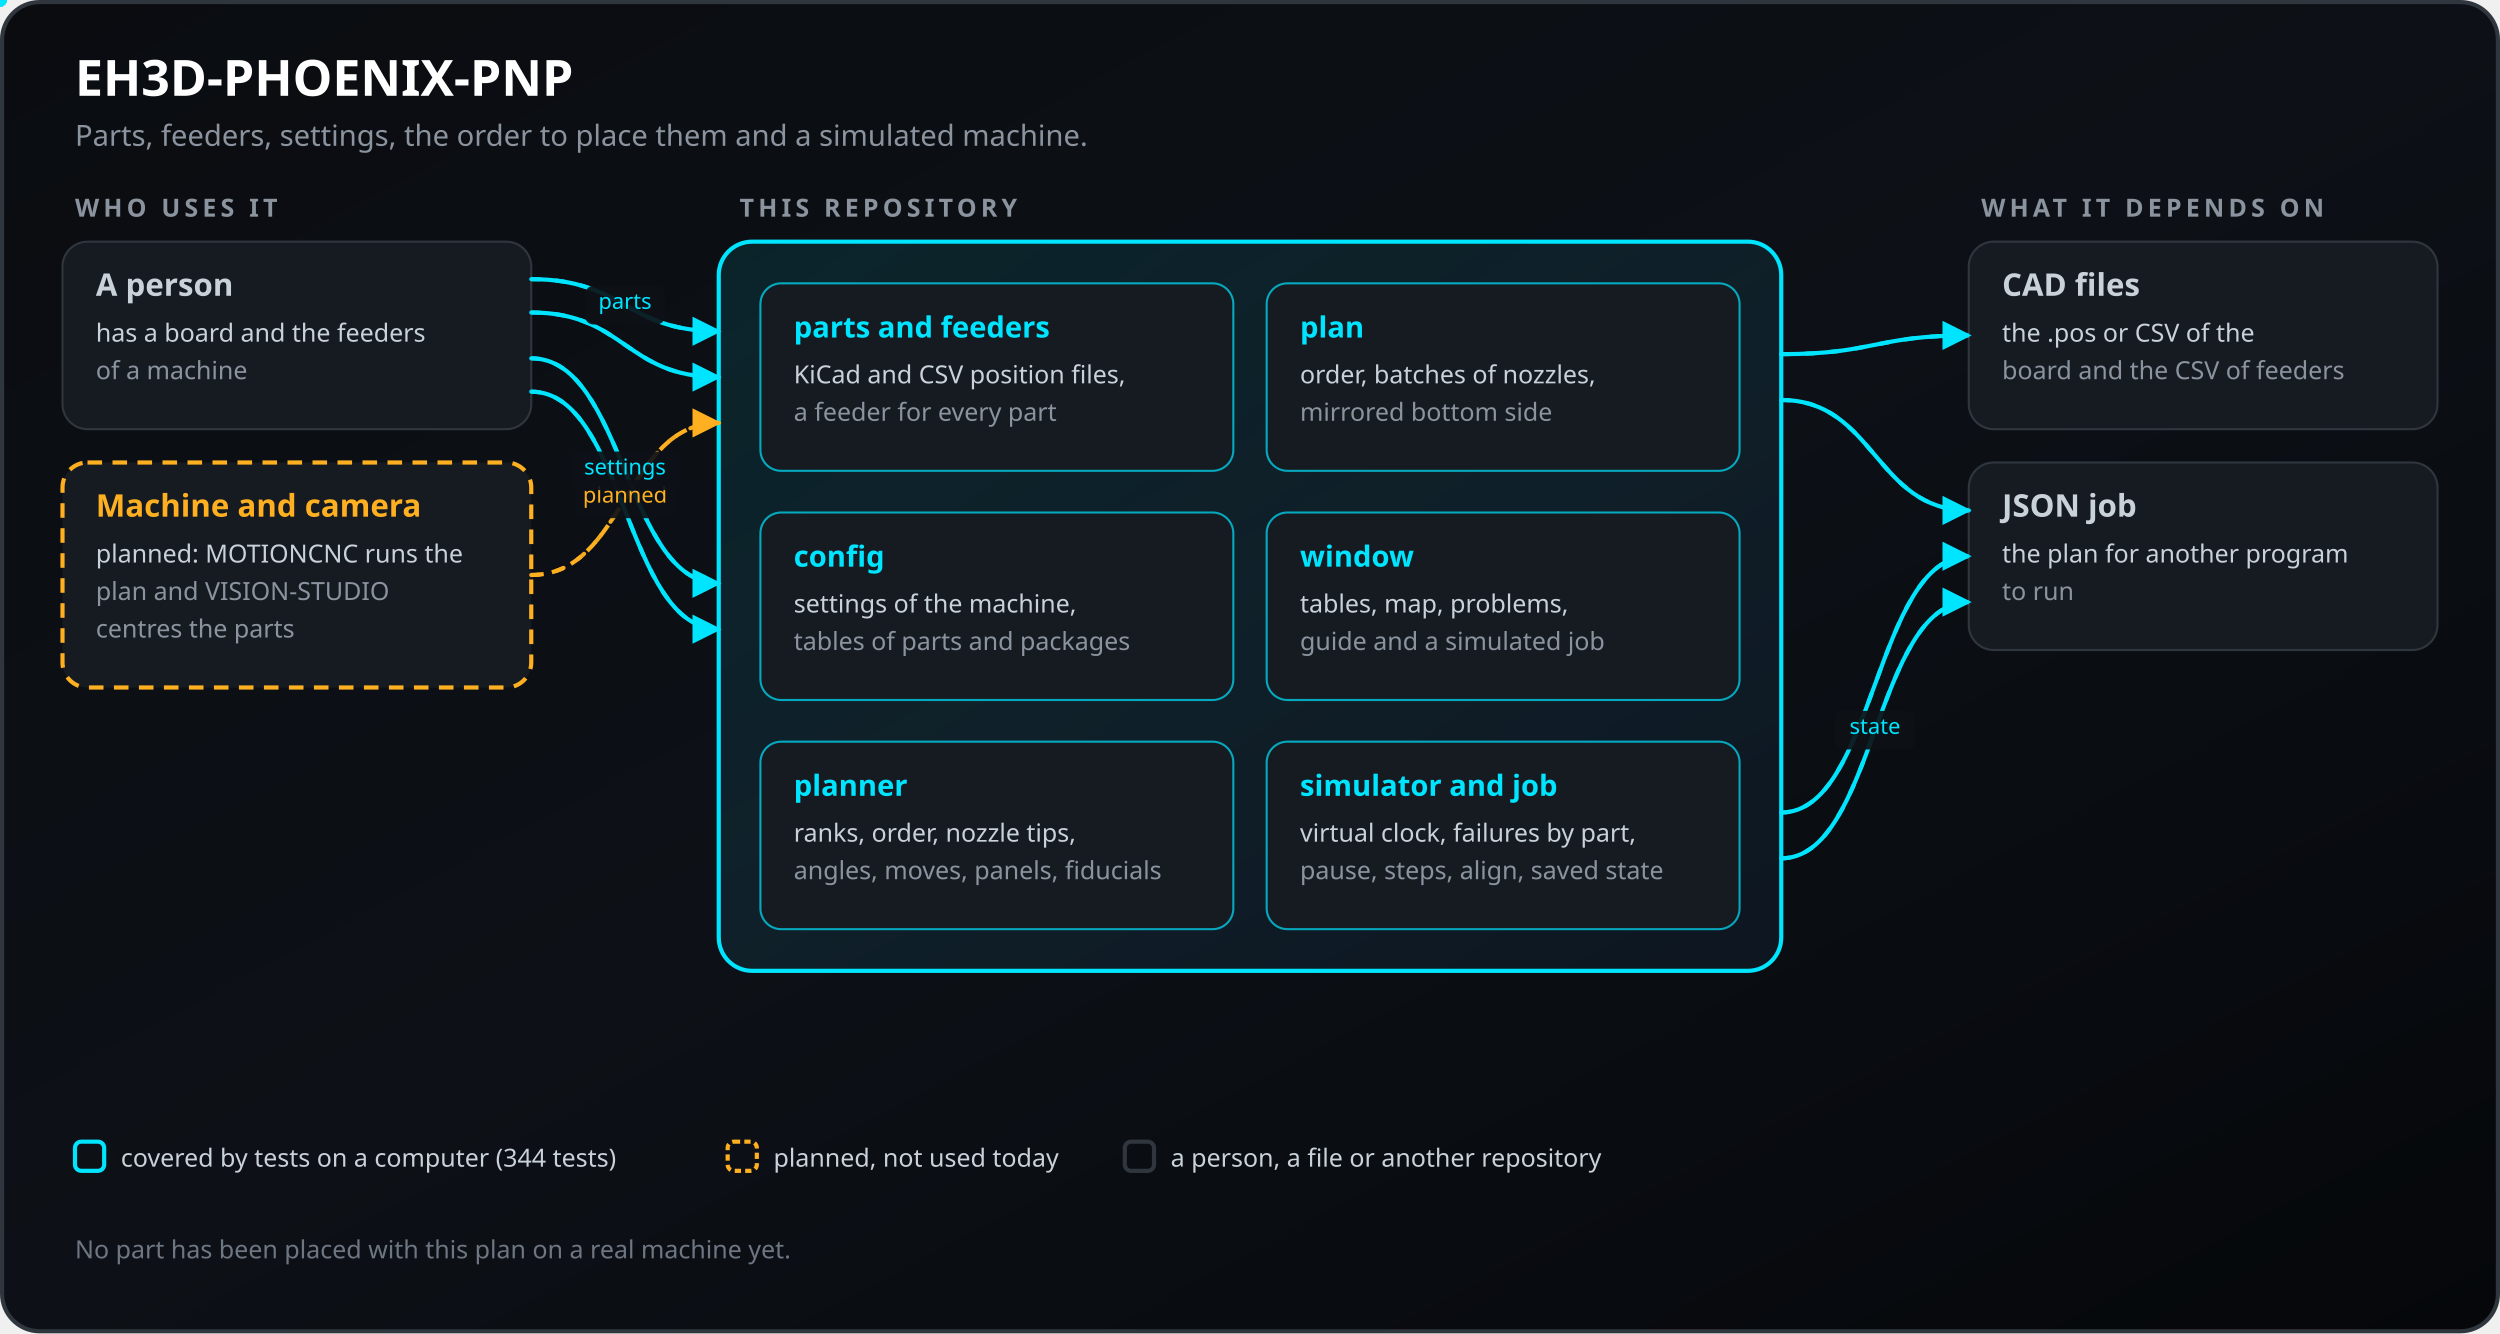
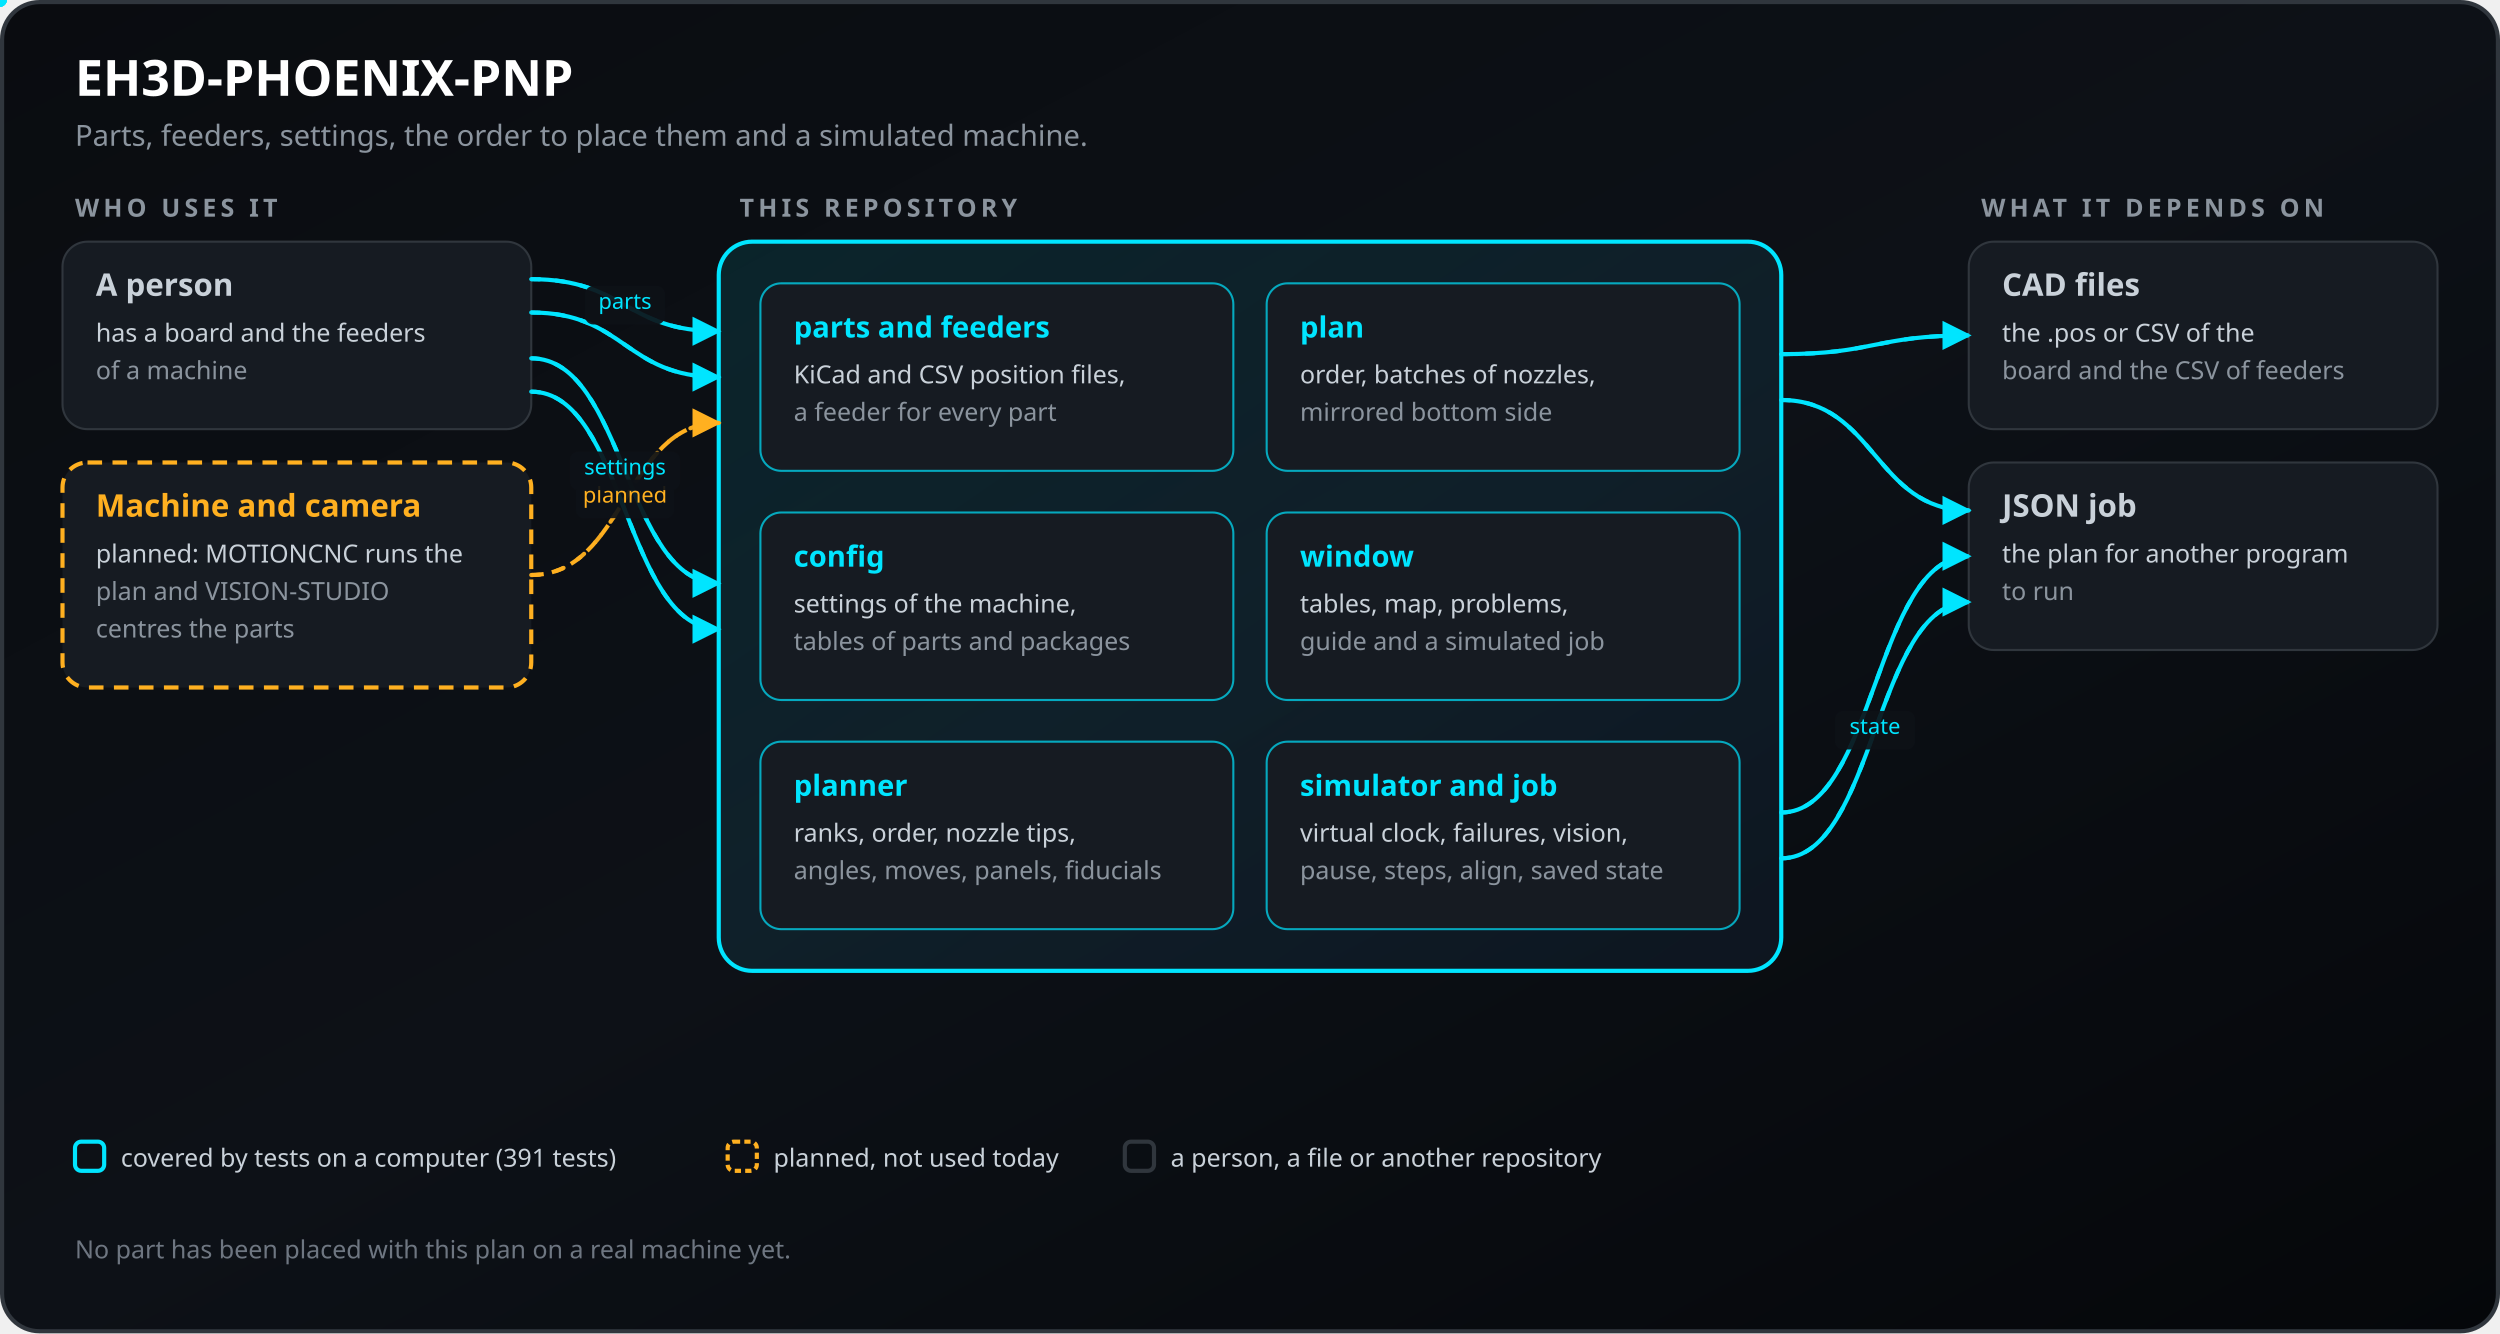
<svg xmlns="http://www.w3.org/2000/svg" viewBox="0 0 1200 640" width="1200" height="640" role="img" aria-labelledby="t d" font-family="'Segoe UI','Noto Sans','Noto Sans CJK SC','Microsoft YaHei','Yu Gothic','Helvetica Neue',Helvetica,Arial,sans-serif">
  <defs>
    <linearGradient id="bg" x1="0" y1="0" x2="1" y2="1">
      <stop offset="0" stop-color="#0A0C10" />
      <stop offset="0.5" stop-color="#0D1117" />
      <stop offset="1" stop-color="#05070A" />
    </linearGradient>
    <linearGradient id="card" x1="0" y1="0" x2="1" y2="1">
      <stop offset="0" stop-color="#121821" />
      <stop offset="1" stop-color="#0B0F15" />
    </linearGradient>
    <linearGradient id="line" x1="0" y1="0" x2="1" y2="0">
      <stop offset="0" stop-color="#00E5FF" />
      <stop offset="1" stop-color="#FF0055" />
    </linearGradient>
    <filter id="glow" x="-50%" y="-50%" width="200%" height="200%">
      <feGaussianBlur stdDeviation="3" result="b" />
      <feMerge>
        <feMergeNode in="b" />
        <feMergeNode in="SourceGraphic" />
      </feMerge>
    </filter>
    <linearGradient id="svc" x1="0" y1="0" x2="1" y2="1">
      <stop offset="0" stop-color="#00E5FF" stop-opacity="0.10" />
      <stop offset="1" stop-color="#4DA3FF" stop-opacity="0.06" />
    </linearGradient>
    <marker id="m00E5FF" viewBox="0 0 10 10" refX="9" refY="5" markerWidth="7" markerHeight="7" orient="auto-start-reverse">
      <path d="M0 0L10 5L0 10z" fill="#00E5FF" />
    </marker>
    <marker id="mFFB020" viewBox="0 0 10 10" refX="9" refY="5" markerWidth="7" markerHeight="7" orient="auto-start-reverse">
      <path d="M0 0L10 5L0 10z" fill="#FFB020" />
    </marker>
    <marker id="m30363D" viewBox="0 0 10 10" refX="9" refY="5" markerWidth="7" markerHeight="7" orient="auto-start-reverse">
      <path d="M0 0L10 5L0 10z" fill="#8B949E" />
    </marker>
  </defs>
  <rect x="1" y="1" width="1198" height="638" rx="18" fill="url(#bg)" stroke="#30363D" stroke-width="2" />
  <text x="36" y="46" font-family="'Segoe UI','Noto Sans','Noto Sans CJK SC','Microsoft YaHei','Yu Gothic','Helvetica Neue',Helvetica,Arial,sans-serif" font-size="24" font-weight="700" fill="#FFFFFF" text-anchor="start">EH3D-PHOENIX-PNP</text>
  <text x="36" y="70" font-family="'Segoe UI','Noto Sans','Noto Sans CJK SC','Microsoft YaHei','Yu Gothic','Helvetica Neue',Helvetica,Arial,sans-serif" font-size="14" font-weight="400" fill="#8B949E" text-anchor="start">Parts, feeders, settings, the order to place them and a simulated machine.</text>
  <text x="36" y="104" font-family="'Segoe UI','Noto Sans','Noto Sans CJK SC','Microsoft YaHei','Yu Gothic','Helvetica Neue',Helvetica,Arial,sans-serif" font-size="12" font-weight="700" fill="#8B949E" text-anchor="start" letter-spacing="2">WHO USES IT</text>
  <text x="355" y="104" font-family="'Segoe UI','Noto Sans','Noto Sans CJK SC','Microsoft YaHei','Yu Gothic','Helvetica Neue',Helvetica,Arial,sans-serif" font-size="12" font-weight="700" fill="#8B949E" text-anchor="start" letter-spacing="2">THIS REPOSITORY</text>
  <text x="951" y="104" font-family="'Segoe UI','Noto Sans','Noto Sans CJK SC','Microsoft YaHei','Yu Gothic','Helvetica Neue',Helvetica,Arial,sans-serif" font-size="12" font-weight="700" fill="#8B949E" text-anchor="start" letter-spacing="2">WHAT IT DEPENDS ON</text>
  <rect x="345" y="116" width="510" height="350" rx="16" fill="url(#svc)" stroke="#00E5FF" stroke-width="2">
    <animate attributeName="stroke-opacity" values="0.55;1;0.55" dur="4s" repeatCount="indefinite" />
  </rect>
  <rect x="30" y="116" width="225" height="90" rx="12" fill="#161B22" stroke="#30363D" stroke-width="1" />
  <text x="46" y="142" font-family="'Segoe UI','Noto Sans','Noto Sans CJK SC','Microsoft YaHei','Yu Gothic','Helvetica Neue',Helvetica,Arial,sans-serif" font-size="15" font-weight="700" fill="#C9D1D9" text-anchor="start">A person</text>
  <text x="46" y="164" font-family="'Segoe UI','Noto Sans','Noto Sans CJK SC','Microsoft YaHei','Yu Gothic','Helvetica Neue',Helvetica,Arial,sans-serif" font-size="12" font-weight="400" fill="#C9D1D9" text-anchor="start">has a board and the feeders</text>
  <text x="46" y="182" font-family="'Segoe UI','Noto Sans','Noto Sans CJK SC','Microsoft YaHei','Yu Gothic','Helvetica Neue',Helvetica,Arial,sans-serif" font-size="12" font-weight="400" fill="#8B949E" text-anchor="start">of a machine</text>
  <rect x="30" y="222" width="225" height="108" rx="12" fill="#161B22" stroke="#FFB020" stroke-width="2" stroke-dasharray="7 5">
    <animate attributeName="stroke-dashoffset" from="0" to="-24" dur="3s" repeatCount="indefinite" />
  </rect>
  <text x="46" y="248" font-family="'Segoe UI','Noto Sans','Noto Sans CJK SC','Microsoft YaHei','Yu Gothic','Helvetica Neue',Helvetica,Arial,sans-serif" font-size="15" font-weight="700" fill="#FFB020" text-anchor="start">Machine and camera</text>
  <text x="46" y="270" font-family="'Segoe UI','Noto Sans','Noto Sans CJK SC','Microsoft YaHei','Yu Gothic','Helvetica Neue',Helvetica,Arial,sans-serif" font-size="12" font-weight="400" fill="#C9D1D9" text-anchor="start">planned: MOTIONCNC runs the</text>
  <text x="46" y="288" font-family="'Segoe UI','Noto Sans','Noto Sans CJK SC','Microsoft YaHei','Yu Gothic','Helvetica Neue',Helvetica,Arial,sans-serif" font-size="12" font-weight="400" fill="#8B949E" text-anchor="start">plan and VISION-STUDIO</text>
  <text x="46" y="306" font-family="'Segoe UI','Noto Sans','Noto Sans CJK SC','Microsoft YaHei','Yu Gothic','Helvetica Neue',Helvetica,Arial,sans-serif" font-size="12" font-weight="400" fill="#8B949E" text-anchor="start">centres the parts</text>
  <rect x="365" y="136" width="227" height="90" rx="10" fill="#161B22" stroke="#00E5FF" stroke-width="1" stroke-opacity="0.7">
    <animate attributeName="stroke-opacity" values="0.45;1;0.45;0.45" keyTimes="0;0.08;0.2;1" dur="6s" begin="0s" repeatCount="indefinite" />
    <animate attributeName="stroke-width" values="1;2.4;1;1" keyTimes="0;0.08;0.2;1" dur="6s" begin="0s" repeatCount="indefinite" />
  </rect>
  <text x="381" y="162" font-family="'Segoe UI','Noto Sans','Noto Sans CJK SC','Microsoft YaHei','Yu Gothic','Helvetica Neue',Helvetica,Arial,sans-serif" font-size="14" font-weight="700" fill="#00E5FF" text-anchor="start">parts and feeders</text>
  <text x="381" y="184" font-family="'Segoe UI','Noto Sans','Noto Sans CJK SC','Microsoft YaHei','Yu Gothic','Helvetica Neue',Helvetica,Arial,sans-serif" font-size="12" font-weight="400" fill="#C9D1D9" text-anchor="start">KiCad and CSV position files,</text>
  <text x="381" y="202" font-family="'Segoe UI','Noto Sans','Noto Sans CJK SC','Microsoft YaHei','Yu Gothic','Helvetica Neue',Helvetica,Arial,sans-serif" font-size="12" font-weight="400" fill="#8B949E" text-anchor="start">a feeder for every part</text>
  <rect x="608" y="136" width="227" height="90" rx="10" fill="#161B22" stroke="#00E5FF" stroke-width="1" stroke-opacity="0.7">
    <animate attributeName="stroke-opacity" values="0.45;1;0.45;0.45" keyTimes="0;0.08;0.2;1" dur="6s" begin="1s" repeatCount="indefinite" />
    <animate attributeName="stroke-width" values="1;2.4;1;1" keyTimes="0;0.08;0.2;1" dur="6s" begin="1s" repeatCount="indefinite" />
  </rect>
  <text x="624" y="162" font-family="'Segoe UI','Noto Sans','Noto Sans CJK SC','Microsoft YaHei','Yu Gothic','Helvetica Neue',Helvetica,Arial,sans-serif" font-size="14" font-weight="700" fill="#00E5FF" text-anchor="start">plan</text>
  <text x="624" y="184" font-family="'Segoe UI','Noto Sans','Noto Sans CJK SC','Microsoft YaHei','Yu Gothic','Helvetica Neue',Helvetica,Arial,sans-serif" font-size="12" font-weight="400" fill="#C9D1D9" text-anchor="start">order, batches of nozzles,</text>
  <text x="624" y="202" font-family="'Segoe UI','Noto Sans','Noto Sans CJK SC','Microsoft YaHei','Yu Gothic','Helvetica Neue',Helvetica,Arial,sans-serif" font-size="12" font-weight="400" fill="#8B949E" text-anchor="start">mirrored bottom side</text>
  <rect x="365" y="246" width="227" height="90" rx="10" fill="#161B22" stroke="#00E5FF" stroke-width="1" stroke-opacity="0.7">
    <animate attributeName="stroke-opacity" values="0.45;1;0.45;0.45" keyTimes="0;0.08;0.2;1" dur="6s" begin="2s" repeatCount="indefinite" />
    <animate attributeName="stroke-width" values="1;2.4;1;1" keyTimes="0;0.08;0.2;1" dur="6s" begin="2s" repeatCount="indefinite" />
  </rect>
  <text x="381" y="272" font-family="'Segoe UI','Noto Sans','Noto Sans CJK SC','Microsoft YaHei','Yu Gothic','Helvetica Neue',Helvetica,Arial,sans-serif" font-size="14" font-weight="700" fill="#00E5FF" text-anchor="start">config</text>
  <text x="381" y="294" font-family="'Segoe UI','Noto Sans','Noto Sans CJK SC','Microsoft YaHei','Yu Gothic','Helvetica Neue',Helvetica,Arial,sans-serif" font-size="12" font-weight="400" fill="#C9D1D9" text-anchor="start">settings of the machine,</text>
  <text x="381" y="312" font-family="'Segoe UI','Noto Sans','Noto Sans CJK SC','Microsoft YaHei','Yu Gothic','Helvetica Neue',Helvetica,Arial,sans-serif" font-size="12" font-weight="400" fill="#8B949E" text-anchor="start">tables of parts and packages</text>
  <rect x="608" y="246" width="227" height="90" rx="10" fill="#161B22" stroke="#00E5FF" stroke-width="1" stroke-opacity="0.7">
    <animate attributeName="stroke-opacity" values="0.45;1;0.45;0.45" keyTimes="0;0.08;0.2;1" dur="6s" begin="3s" repeatCount="indefinite" />
    <animate attributeName="stroke-width" values="1;2.4;1;1" keyTimes="0;0.08;0.2;1" dur="6s" begin="3s" repeatCount="indefinite" />
  </rect>
  <text x="624" y="272" font-family="'Segoe UI','Noto Sans','Noto Sans CJK SC','Microsoft YaHei','Yu Gothic','Helvetica Neue',Helvetica,Arial,sans-serif" font-size="14" font-weight="700" fill="#00E5FF" text-anchor="start">window</text>
  <text x="624" y="294" font-family="'Segoe UI','Noto Sans','Noto Sans CJK SC','Microsoft YaHei','Yu Gothic','Helvetica Neue',Helvetica,Arial,sans-serif" font-size="12" font-weight="400" fill="#C9D1D9" text-anchor="start">tables, map, problems,</text>
  <text x="624" y="312" font-family="'Segoe UI','Noto Sans','Noto Sans CJK SC','Microsoft YaHei','Yu Gothic','Helvetica Neue',Helvetica,Arial,sans-serif" font-size="12" font-weight="400" fill="#8B949E" text-anchor="start">guide and a simulated job</text>
  <rect x="365" y="356" width="227" height="90" rx="10" fill="#161B22" stroke="#00E5FF" stroke-width="1" stroke-opacity="0.7">
    <animate attributeName="stroke-opacity" values="0.45;1;0.45;0.45" keyTimes="0;0.08;0.2;1" dur="6s" begin="4s" repeatCount="indefinite" />
    <animate attributeName="stroke-width" values="1;2.4;1;1" keyTimes="0;0.08;0.2;1" dur="6s" begin="4s" repeatCount="indefinite" />
  </rect>
  <text x="381" y="382" font-family="'Segoe UI','Noto Sans','Noto Sans CJK SC','Microsoft YaHei','Yu Gothic','Helvetica Neue',Helvetica,Arial,sans-serif" font-size="14" font-weight="700" fill="#00E5FF" text-anchor="start">planner</text>
  <text x="381" y="404" font-family="'Segoe UI','Noto Sans','Noto Sans CJK SC','Microsoft YaHei','Yu Gothic','Helvetica Neue',Helvetica,Arial,sans-serif" font-size="12" font-weight="400" fill="#C9D1D9" text-anchor="start">ranks, order, nozzle tips,</text>
  <text x="381" y="422" font-family="'Segoe UI','Noto Sans','Noto Sans CJK SC','Microsoft YaHei','Yu Gothic','Helvetica Neue',Helvetica,Arial,sans-serif" font-size="12" font-weight="400" fill="#8B949E" text-anchor="start">angles, moves, panels, fiducials</text>
  <rect x="608" y="356" width="227" height="90" rx="10" fill="#161B22" stroke="#00E5FF" stroke-width="1" stroke-opacity="0.7">
    <animate attributeName="stroke-opacity" values="0.45;1;0.45;0.45" keyTimes="0;0.08;0.2;1" dur="6s" begin="5s" repeatCount="indefinite" />
    <animate attributeName="stroke-width" values="1;2.4;1;1" keyTimes="0;0.08;0.2;1" dur="6s" begin="5s" repeatCount="indefinite" />
  </rect>
  <text x="624" y="382" font-family="'Segoe UI','Noto Sans','Noto Sans CJK SC','Microsoft YaHei','Yu Gothic','Helvetica Neue',Helvetica,Arial,sans-serif" font-size="14" font-weight="700" fill="#00E5FF" text-anchor="start">simulator and job</text>
-   <text x="624" y="404" font-family="'Segoe UI','Noto Sans','Noto Sans CJK SC','Microsoft YaHei','Yu Gothic','Helvetica Neue',Helvetica,Arial,sans-serif" font-size="12" font-weight="400" fill="#C9D1D9" text-anchor="start">virtual clock, failures by part,</text>
+   <text x="624" y="404" font-family="'Segoe UI','Noto Sans','Noto Sans CJK SC','Microsoft YaHei','Yu Gothic','Helvetica Neue',Helvetica,Arial,sans-serif" font-size="12" font-weight="400" fill="#C9D1D9" text-anchor="start">virtual clock, failures, vision,</text>
  <text x="624" y="422" font-family="'Segoe UI','Noto Sans','Noto Sans CJK SC','Microsoft YaHei','Yu Gothic','Helvetica Neue',Helvetica,Arial,sans-serif" font-size="12" font-weight="400" fill="#8B949E" text-anchor="start">pause, steps, align, saved state</text>
  <rect x="945" y="116" width="225" height="90" rx="12" fill="#161B22" stroke="#30363D" stroke-width="1" />
  <text x="961" y="142" font-family="'Segoe UI','Noto Sans','Noto Sans CJK SC','Microsoft YaHei','Yu Gothic','Helvetica Neue',Helvetica,Arial,sans-serif" font-size="15" font-weight="700" fill="#C9D1D9" text-anchor="start">CAD files</text>
  <text x="961" y="164" font-family="'Segoe UI','Noto Sans','Noto Sans CJK SC','Microsoft YaHei','Yu Gothic','Helvetica Neue',Helvetica,Arial,sans-serif" font-size="12" font-weight="400" fill="#C9D1D9" text-anchor="start">the .pos or CSV of the</text>
  <text x="961" y="182" font-family="'Segoe UI','Noto Sans','Noto Sans CJK SC','Microsoft YaHei','Yu Gothic','Helvetica Neue',Helvetica,Arial,sans-serif" font-size="12" font-weight="400" fill="#8B949E" text-anchor="start">board and the CSV of feeders</text>
  <rect x="945" y="222" width="225" height="90" rx="12" fill="#161B22" stroke="#30363D" stroke-width="1" />
  <text x="961" y="248" font-family="'Segoe UI','Noto Sans','Noto Sans CJK SC','Microsoft YaHei','Yu Gothic','Helvetica Neue',Helvetica,Arial,sans-serif" font-size="15" font-weight="700" fill="#C9D1D9" text-anchor="start">JSON job</text>
  <text x="961" y="270" font-family="'Segoe UI','Noto Sans','Noto Sans CJK SC','Microsoft YaHei','Yu Gothic','Helvetica Neue',Helvetica,Arial,sans-serif" font-size="12" font-weight="400" fill="#C9D1D9" text-anchor="start">the plan for another program</text>
  <text x="961" y="288" font-family="'Segoe UI','Noto Sans','Noto Sans CJK SC','Microsoft YaHei','Yu Gothic','Helvetica Neue',Helvetica,Arial,sans-serif" font-size="12" font-weight="400" fill="#8B949E" text-anchor="start">to run</text>
  <path id="p0" d="M255 134 C300 134 300 159 345 159" stroke="#00E5FF" stroke-width="2" fill="none" marker-end="url(#m00E5FF)" />
  <path d="M255 134 C300 134 300 159 345 159" stroke="#00E5FF" stroke-width="2" fill="none" stroke-linecap="round" stroke-dasharray="4 8" opacity="0.95">
    <animate attributeName="stroke-dashoffset" from="0" to="-24" dur="1.2s" repeatCount="indefinite" />
  </path>
  <circle r="3.2" fill="#00E5FF">
    <animateMotion dur="1.8s" begin="0.00s" repeatCount="indefinite">
      <mpath href="#p0" />
    </animateMotion>
    <animate attributeName="opacity" values="0;1;1;0" keyTimes="0;0.15;0.85;1" dur="1.8s" begin="0.00s" repeatCount="indefinite" />
  </circle>
  <path id="p1" d="M255 150 C300 150 300 181 345 181" stroke="#00E5FF" stroke-width="2" fill="none" marker-end="url(#m00E5FF)" />
  <path d="M255 150 C300 150 300 181 345 181" stroke="#00E5FF" stroke-width="2" fill="none" stroke-linecap="round" stroke-dasharray="4 8" opacity="0.95">
    <animate attributeName="stroke-dashoffset" from="0" to="-24" dur="1.2s" repeatCount="indefinite" />
  </path>
  <circle r="3.2" fill="#00E5FF">
    <animateMotion dur="1.8s" begin="0.35s" repeatCount="indefinite">
      <mpath href="#p1" />
    </animateMotion>
    <animate attributeName="opacity" values="0;1;1;0" keyTimes="0;0.15;0.85;1" dur="1.8s" begin="0.35s" repeatCount="indefinite" />
  </circle>
  <path id="p2" d="M255 276 C300 276 300 203 345 203" stroke="#FFB020" stroke-width="2" fill="none" stroke-dasharray="6 4" marker-end="url(#mFFB020)" />
  <path d="M255 276 C300 276 300 203 345 203" stroke="#FFB020" stroke-width="2" fill="none" stroke-linecap="round" stroke-dasharray="4 8" opacity="0.95">
    <animate attributeName="stroke-dashoffset" from="0" to="-24" dur="1.2s" repeatCount="indefinite" />
  </path>
  <circle r="3.2" fill="#FFB020">
    <animateMotion dur="1.8s" begin="0.70s" repeatCount="indefinite">
      <mpath href="#p2" />
    </animateMotion>
    <animate attributeName="opacity" values="0;1;1;0" keyTimes="0;0.15;0.85;1" dur="1.8s" begin="0.70s" repeatCount="indefinite" />
  </circle>
  <path id="p3" d="M855 170 C900 170 900 161 945 161" stroke="#00E5FF" stroke-width="2" fill="none" marker-end="url(#m00E5FF)" />
  <path d="M855 170 C900 170 900 161 945 161" stroke="#00E5FF" stroke-width="2" fill="none" stroke-linecap="round" stroke-dasharray="4 8" opacity="0.95">
    <animate attributeName="stroke-dashoffset" from="0" to="-24" dur="1.2s" repeatCount="indefinite" />
  </path>
  <circle r="3.2" fill="#00E5FF">
    <animateMotion dur="1.8s" begin="1.05s" repeatCount="indefinite">
      <mpath href="#p3" />
    </animateMotion>
    <animate attributeName="opacity" values="0;1;1;0" keyTimes="0;0.15;0.85;1" dur="1.8s" begin="1.05s" repeatCount="indefinite" />
  </circle>
  <path id="p4" d="M855 192 C900 192 900 245 945 245" stroke="#00E5FF" stroke-width="2" fill="none" marker-end="url(#m00E5FF)" />
  <path d="M855 192 C900 192 900 245 945 245" stroke="#00E5FF" stroke-width="2" fill="none" stroke-linecap="round" stroke-dasharray="4 8" opacity="0.95">
    <animate attributeName="stroke-dashoffset" from="0" to="-24" dur="1.2s" repeatCount="indefinite" />
  </path>
  <circle r="3.2" fill="#00E5FF">
    <animateMotion dur="1.8s" begin="1.40s" repeatCount="indefinite">
      <mpath href="#p4" />
    </animateMotion>
    <animate attributeName="opacity" values="0;1;1;0" keyTimes="0;0.15;0.85;1" dur="1.8s" begin="1.40s" repeatCount="indefinite" />
  </circle>
  <path id="p5" d="M255 172 C300 172 300 280 345 280" stroke="#00E5FF" stroke-width="2" fill="none" marker-end="url(#m00E5FF)" />
  <path d="M255 172 C300 172 300 280 345 280" stroke="#00E5FF" stroke-width="2" fill="none" stroke-linecap="round" stroke-dasharray="4 8" opacity="0.95">
    <animate attributeName="stroke-dashoffset" from="0" to="-24" dur="1.2s" repeatCount="indefinite" />
  </path>
  <circle r="3.2" fill="#00E5FF">
    <animateMotion dur="1.8s" begin="1.75s" repeatCount="indefinite">
      <mpath href="#p5" />
    </animateMotion>
    <animate attributeName="opacity" values="0;1;1;0" keyTimes="0;0.15;0.85;1" dur="1.8s" begin="1.75s" repeatCount="indefinite" />
  </circle>
  <path id="p6" d="M855 390 C900 390 900 267 945 267" stroke="#00E5FF" stroke-width="2" fill="none" marker-end="url(#m00E5FF)" />
  <path d="M855 390 C900 390 900 267 945 267" stroke="#00E5FF" stroke-width="2" fill="none" stroke-linecap="round" stroke-dasharray="4 8" opacity="0.95">
    <animate attributeName="stroke-dashoffset" from="0" to="-24" dur="1.2s" repeatCount="indefinite" />
  </path>
  <circle r="3.2" fill="#00E5FF">
    <animateMotion dur="1.8s" begin="2.10s" repeatCount="indefinite">
      <mpath href="#p6" />
    </animateMotion>
    <animate attributeName="opacity" values="0;1;1;0" keyTimes="0;0.15;0.85;1" dur="1.8s" begin="2.10s" repeatCount="indefinite" />
  </circle>
  <path id="p7" d="M855 412 C900 412 900 289 945 289" stroke="#00E5FF" stroke-width="2" fill="none" marker-end="url(#m00E5FF)" />
  <path d="M855 412 C900 412 900 289 945 289" stroke="#00E5FF" stroke-width="2" fill="none" stroke-linecap="round" stroke-dasharray="4 8" opacity="0.95">
    <animate attributeName="stroke-dashoffset" from="0" to="-24" dur="1.2s" repeatCount="indefinite" />
  </path>
  <circle r="3.2" fill="#00E5FF">
    <animateMotion dur="1.8s" begin="2.45s" repeatCount="indefinite">
      <mpath href="#p7" />
    </animateMotion>
    <animate attributeName="opacity" values="0;1;1;0" keyTimes="0;0.15;0.85;1" dur="1.8s" begin="2.45s" repeatCount="indefinite" />
  </circle>
  <path id="p8" d="M255 188 C300 188 300 302 345 302" stroke="#00E5FF" stroke-width="2" fill="none" marker-end="url(#m00E5FF)" />
  <path d="M255 188 C300 188 300 302 345 302" stroke="#00E5FF" stroke-width="2" fill="none" stroke-linecap="round" stroke-dasharray="4 8" opacity="0.95">
    <animate attributeName="stroke-dashoffset" from="0" to="-24" dur="1.2s" repeatCount="indefinite" />
  </path>
  <circle r="3.2" fill="#00E5FF">
    <animateMotion dur="1.8s" begin="2.80s" repeatCount="indefinite">
      <mpath href="#p8" />
    </animateMotion>
    <animate attributeName="opacity" values="0;1;1;0" keyTimes="0;0.15;0.85;1" dur="1.8s" begin="2.80s" repeatCount="indefinite" />
  </circle>
  <rect x="280.825" y="137.25" width="38.35" height="18.5" rx="4" fill="#0D1117" opacity="0.92" />
  <text x="300" y="148.25" font-family="'Segoe UI','Noto Sans','Noto Sans CJK SC','Microsoft YaHei','Yu Gothic','Helvetica Neue',Helvetica,Arial,sans-serif" font-size="10.5" font-weight="400" fill="#00E5FF" text-anchor="middle">parts</text>
  <rect x="276.415" y="230.25" width="47.17" height="18.5" rx="4" fill="#0D1117" opacity="0.92" />
  <text x="300" y="241.25" font-family="'Segoe UI','Noto Sans','Noto Sans CJK SC','Microsoft YaHei','Yu Gothic','Helvetica Neue',Helvetica,Arial,sans-serif" font-size="10.5" font-weight="400" fill="#FFB020" text-anchor="middle">planned</text>
  <rect x="273.58" y="216.75" width="52.84" height="18.5" rx="4" fill="#0D1117" opacity="0.92" />
  <text x="300" y="227.75" font-family="'Segoe UI','Noto Sans','Noto Sans CJK SC','Microsoft YaHei','Yu Gothic','Helvetica Neue',Helvetica,Arial,sans-serif" font-size="10.5" font-weight="400" fill="#00E5FF" text-anchor="middle">settings</text>
  <rect x="880.825" y="341.25" width="38.35" height="18.5" rx="4" fill="#0D1117" opacity="0.92" />
  <text x="900" y="352.25" font-family="'Segoe UI','Noto Sans','Noto Sans CJK SC','Microsoft YaHei','Yu Gothic','Helvetica Neue',Helvetica,Arial,sans-serif" font-size="10.5" font-weight="400" fill="#00E5FF" text-anchor="middle">state</text>
  <rect x="36" y="548" width="14" height="14" rx="3" fill="none" stroke="#00E5FF" stroke-width="2" />
-   <text x="58" y="560" font-family="'Segoe UI','Noto Sans','Noto Sans CJK SC','Microsoft YaHei','Yu Gothic','Helvetica Neue',Helvetica,Arial,sans-serif" font-size="12" font-weight="400" fill="#C9D1D9" text-anchor="start">covered by tests on a computer (344 tests)</text>
+   <text x="58" y="560" font-family="'Segoe UI','Noto Sans','Noto Sans CJK SC','Microsoft YaHei','Yu Gothic','Helvetica Neue',Helvetica,Arial,sans-serif" font-size="12" font-weight="400" fill="#C9D1D9" text-anchor="start">covered by tests on a computer (391 tests)</text>
  <rect x="349.28" y="548" width="14" height="14" rx="3" fill="none" stroke="#FFB020" stroke-width="2" stroke-dasharray="3 2" />
  <text x="371.28" y="560" font-family="'Segoe UI','Noto Sans','Noto Sans CJK SC','Microsoft YaHei','Yu Gothic','Helvetica Neue',Helvetica,Arial,sans-serif" font-size="12" font-weight="400" fill="#C9D1D9" text-anchor="start">planned, not used today</text>
  <rect x="539.92" y="548" width="14" height="14" rx="3" fill="none" stroke="#30363D" stroke-width="2" />
  <text x="561.92" y="560" font-family="'Segoe UI','Noto Sans','Noto Sans CJK SC','Microsoft YaHei','Yu Gothic','Helvetica Neue',Helvetica,Arial,sans-serif" font-size="12" font-weight="400" fill="#C9D1D9" text-anchor="start">a person, a file or another repository</text>
  <text x="36" y="604" font-family="'Segoe UI','Noto Sans','Noto Sans CJK SC','Microsoft YaHei','Yu Gothic','Helvetica Neue',Helvetica,Arial,sans-serif" font-size="12" font-weight="400" fill="#6E7681" text-anchor="start">No part has been placed with this plan on a real machine yet.</text>
</svg>
